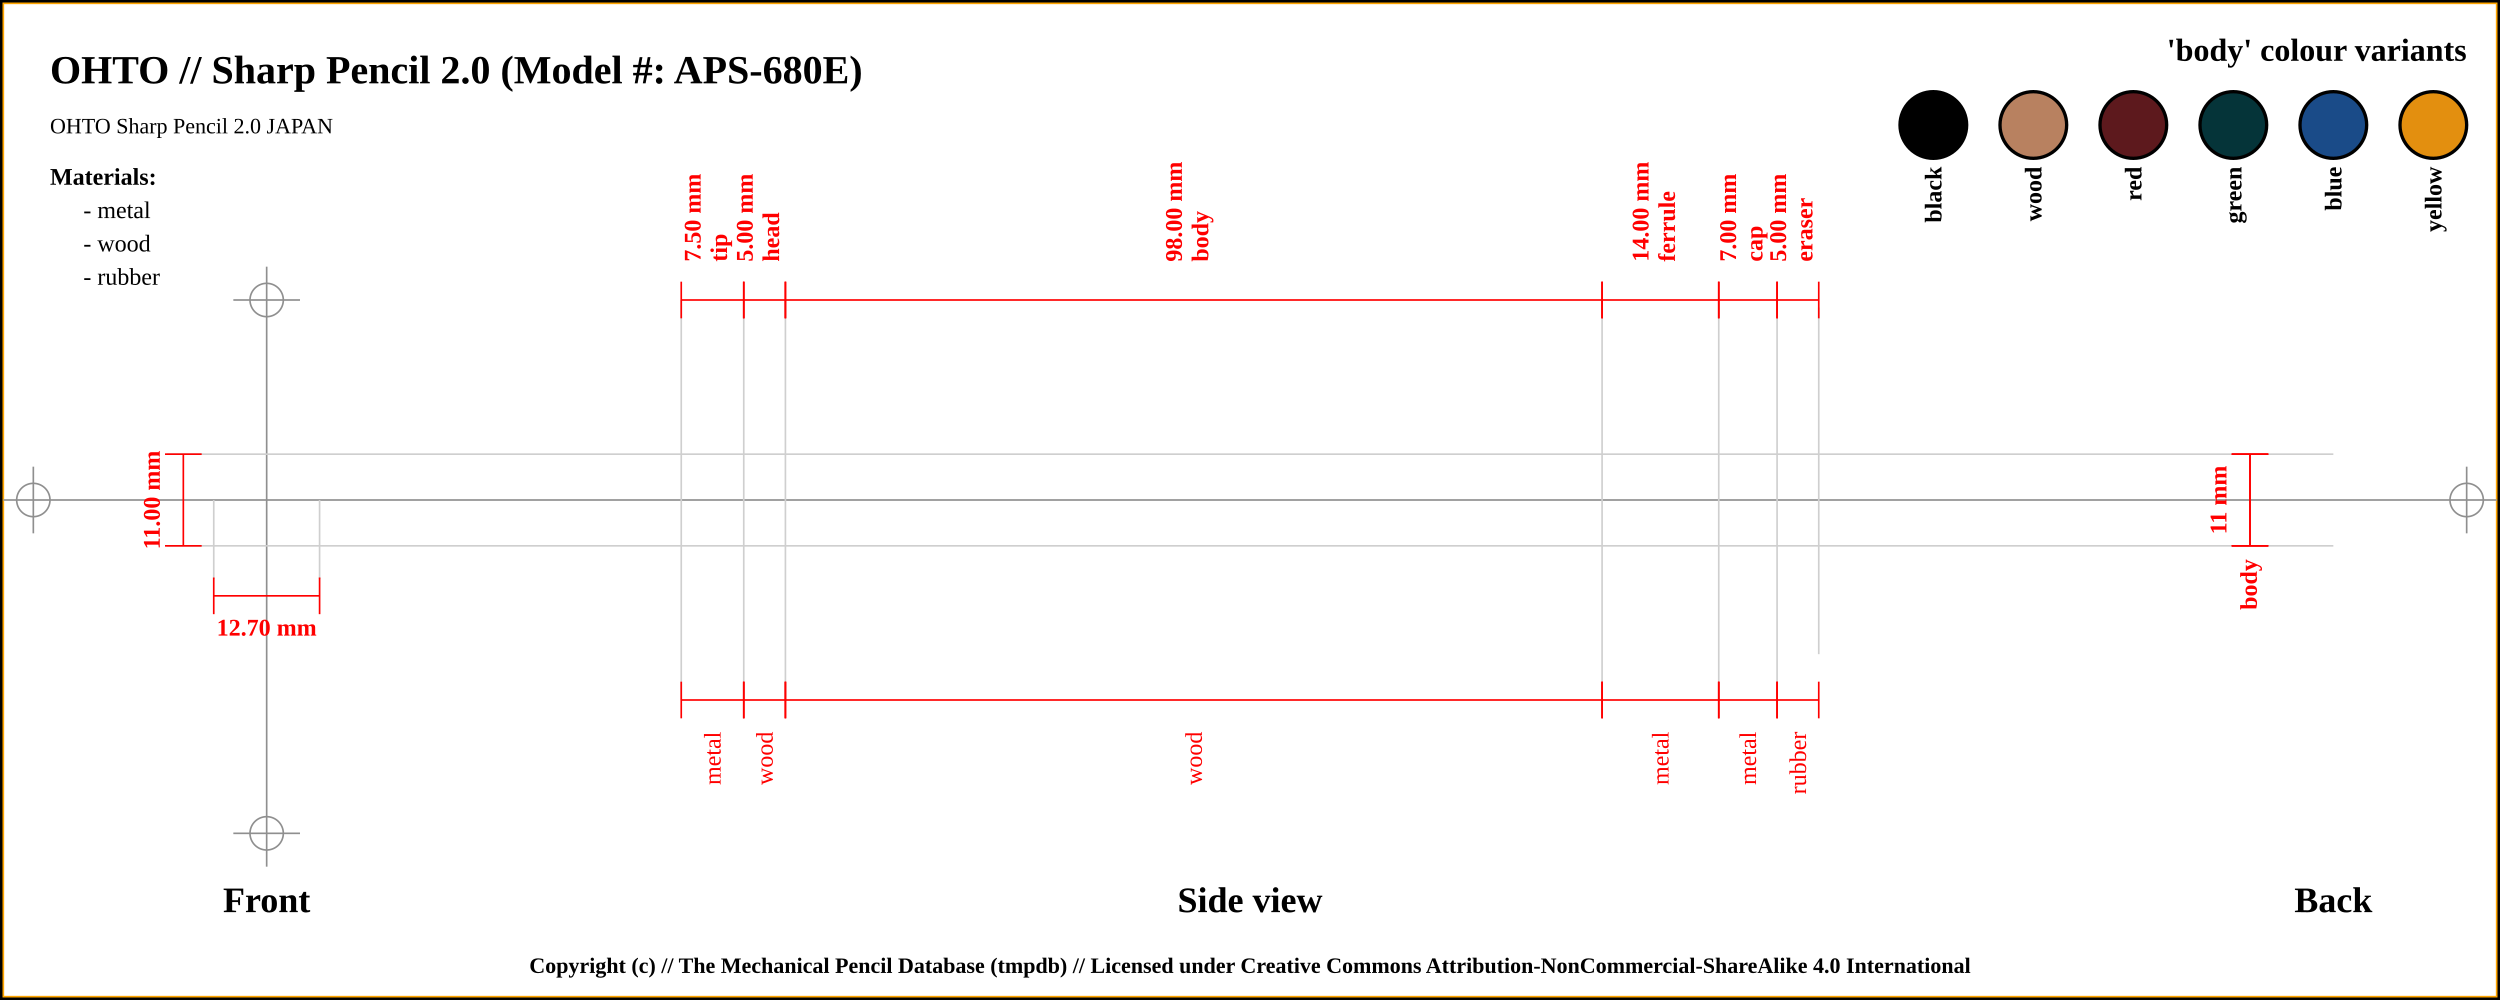
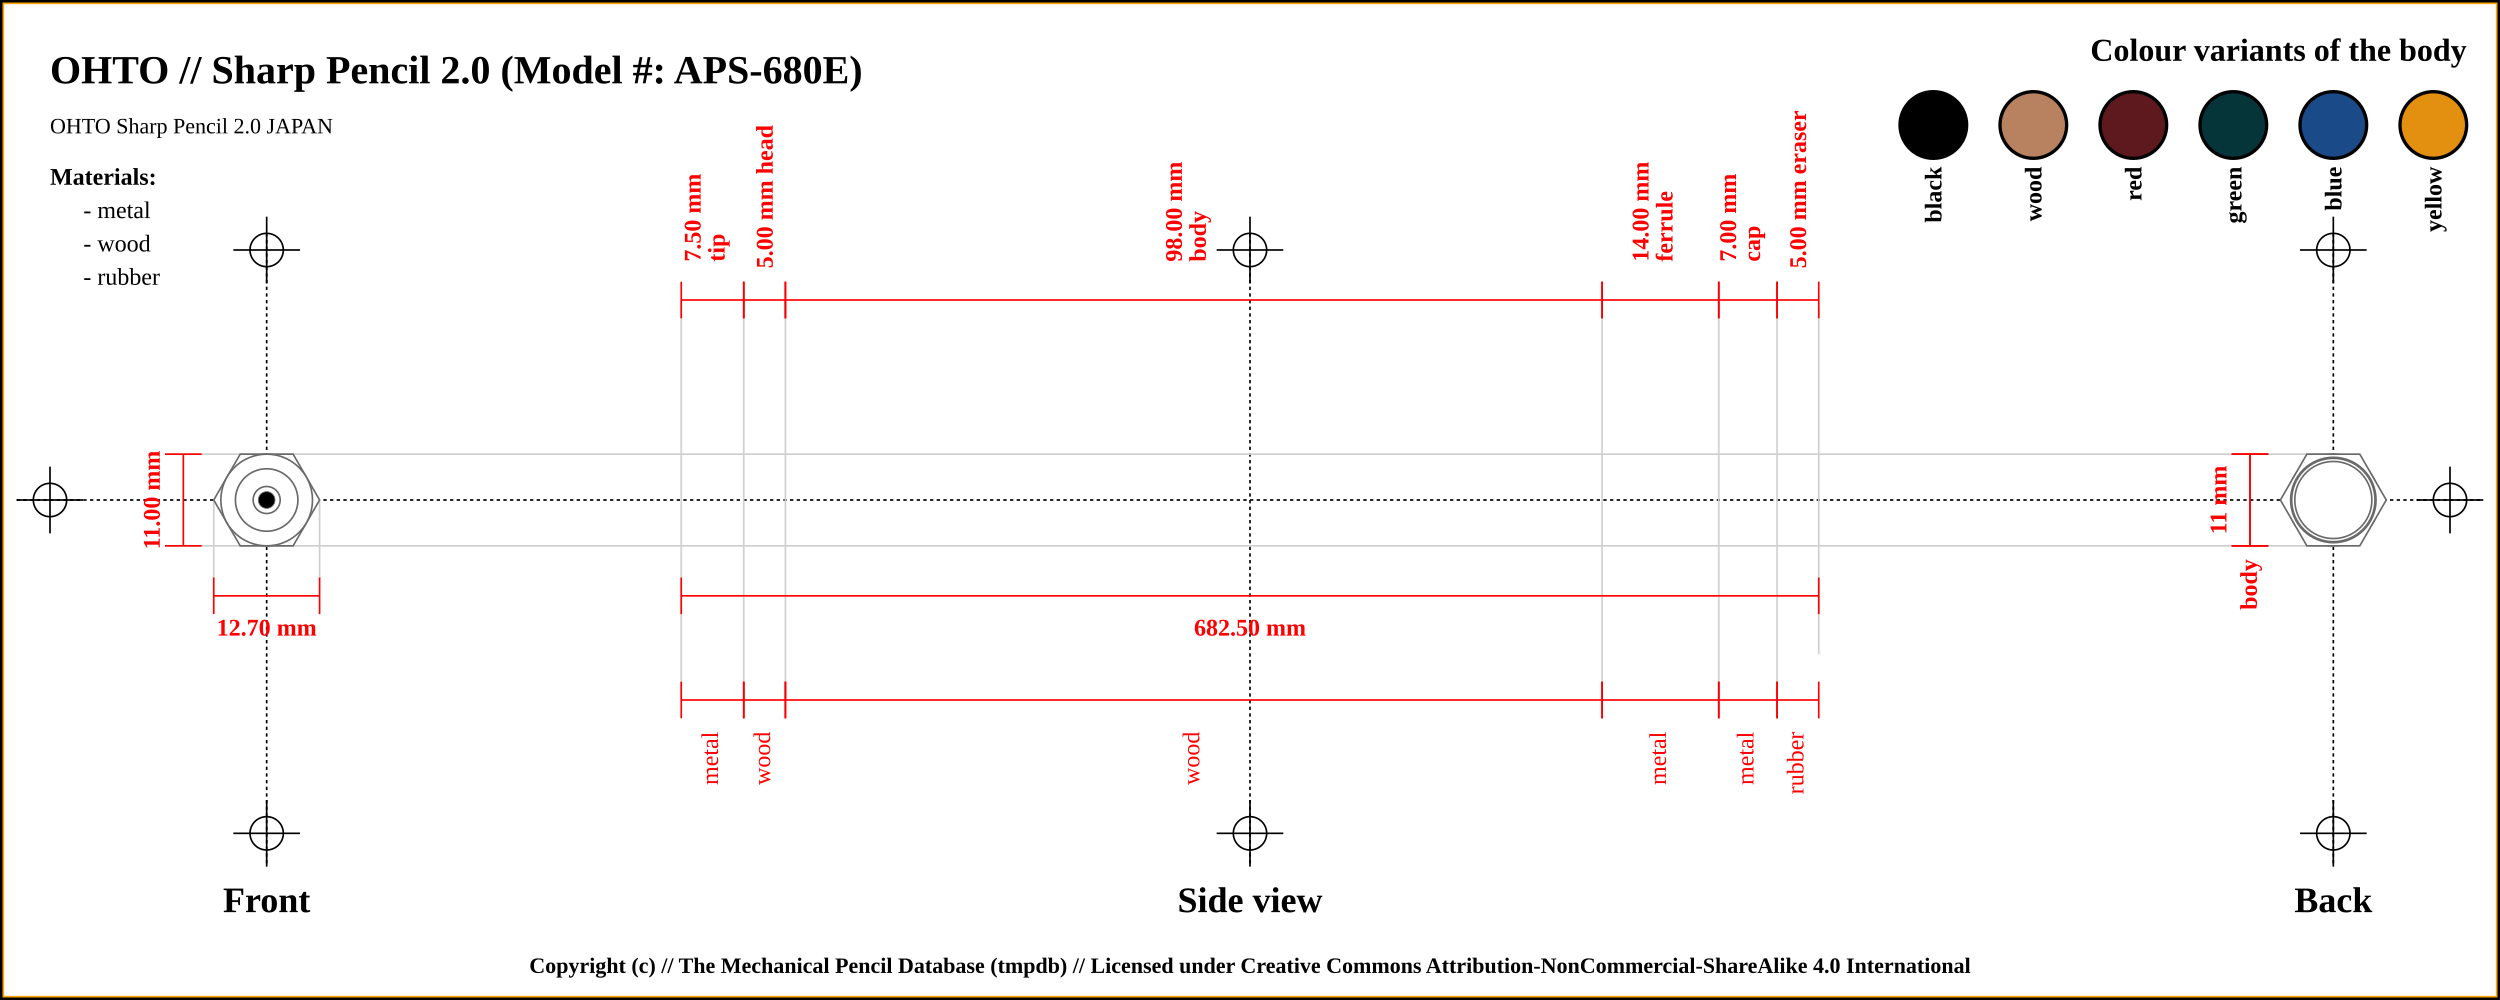
<svg xmlns="http://www.w3.org/2000/svg" width="1500" height="600">
  <pattern id="diagonalHatch" patternUnits="userSpaceOnUse" width="8" height="8">
    <rect width="6" height="6" fill="none" />
    <path stroke="dimgray" stroke-linecap="round" stroke-width="1" d="M 4,4 L 8,8" />
    <path stroke="dimgray" stroke-linecap="round" stroke-width="1" d="M 4,4 L 0,8" />
    <path stroke="gray" stroke-linecap="round" stroke-width="1" d="M 4,4 L 8,0" />
    <path stroke="gray" stroke-linecap="round" stroke-width="1" d="M 4,4 L 0,0" />
  </pattern>
  <rect x="0" y="0" width="1500" height="600" fill="white" stroke="black" stroke-width="4" />
  <rect x="2" y="2" width="1496" height="596" fill="white" stroke="orange" stroke-width="1" />
-   <line x1="2" y1="300" x2="1498" y2="300" stroke="#8f8f8f" stroke-width="1" />
-   <line x1="20" y1="280" x2="20" y2="320" stroke="#8f8f8f" stroke-width="1" />
-   <circle r="10" cx="20" cy="300" fill="none" stroke="#8f8f8f" stroke-width="1" />
-   <line x1="1480" y1="280" x2="1480" y2="320" stroke="#8f8f8f" stroke-width="1" />
-   <circle r="10" cx="1480" cy="300" fill="none" stroke="#8f8f8f" stroke-width="1" />
-   <line x1="160" y1="160" x2="160" y2="520" stroke="#8f8f8f" stroke-width="1" />
-   <circle r="10" cx="160" cy="180" fill="none" stroke="#8f8f8f" stroke-width="1" />
-   <line x1="140" y1="180" x2="180" y2="180" stroke="#8f8f8f" stroke-width="1" />
-   <circle r="10" cx="160" cy="500" fill="none" stroke="#8f8f8f" stroke-width="1" />
-   <line x1="140" y1="500" x2="180" y2="500" stroke="#8f8f8f" stroke-width="1" />
+   <line x1="10" y1="300" x2="1490" y2="300" stroke="#000000" stroke-dasharray="2" stroke-width="1" />
+   <line x1="10" y1="300" x2="50" y2="300" stroke="#000000" stroke-width="1" />
+   <line x1="30" y1="280" x2="30" y2="320" stroke="#000000" stroke-width="1" />
+   <circle r="10" cx="30" cy="300" fill="none" stroke="#000000" stroke-width="1" />
+   <line x1="1450" y1="300" x2="1490" y2="300" stroke="#000000" stroke-width="1" />
+   <line x1="1470" y1="280" x2="1470" y2="320" stroke="#000000" stroke-width="1" />
+   <circle r="10" cx="1470" cy="300" fill="none" stroke="#000000" stroke-width="1" />
+   <line x1="160" y1="140" x2="160" y2="520" stroke="#000000" stroke-dasharray="2" stroke-width="1" />
+   <line x1="140" y1="150" x2="180" y2="150" stroke="#000000" stroke-width="1" />
+   <line x1="160" y1="130" x2="160" y2="170" stroke="#000000" stroke-width="1" />
+   <circle r="10" cx="160" cy="150" fill="none" stroke="#000000" stroke-width="1" />
+   <line x1="140" y1="500" x2="180" y2="500" stroke="#000000" stroke-width="1" />
+   <line x1="160" y1="480" x2="160" y2="520" stroke="#000000" stroke-width="1" />
+   <circle r="10" cx="160" cy="500" fill="none" stroke="#000000" stroke-width="1" />
+   <line x1="750" y1="140" x2="750" y2="520" stroke="#000000" stroke-dasharray="2" stroke-width="1" />
+   <line x1="730" y1="150" x2="770" y2="150" stroke="#000000" stroke-width="1" />
+   <line x1="750" y1="130" x2="750" y2="170" stroke="#000000" stroke-width="1" />
+   <circle r="10" cx="750" cy="150" fill="none" stroke="#000000" stroke-width="1" />
+   <line x1="730" y1="500" x2="770" y2="500" stroke="#000000" stroke-width="1" />
+   <line x1="750" y1="480" x2="750" y2="520" stroke="#000000" stroke-width="1" />
+   <circle r="10" cx="750" cy="500" fill="none" stroke="#000000" stroke-width="1" />
+   <line x1="1400" y1="140" x2="1400" y2="520" stroke="#000000" stroke-dasharray="2" stroke-width="1" />
+   <line x1="1380" y1="150" x2="1420" y2="150" stroke="#000000" stroke-width="1" />
+   <line x1="1400" y1="130" x2="1400" y2="170" stroke="#000000" stroke-width="1" />
+   <circle r="10" cx="1400" cy="150" fill="none" stroke="#000000" stroke-width="1" />
+   <line x1="1380" y1="500" x2="1420" y2="500" stroke="#000000" stroke-width="1" />
+   <line x1="1400" y1="480" x2="1400" y2="520" stroke="#000000" stroke-width="1" />
+   <circle r="10" cx="1400" cy="500" fill="none" stroke="#000000" stroke-width="1" />
  <text x="30" y="50" font-size="2.0em" font-weight="bold"> OHTO // Sharp Pencil 2.0 (Model #: APS-680E)</text>
  <text x="30" y="80" font-size="1.1em"> OHTO Sharp Pencil 2.0 JAPAN</text>
-   <text x="1480" y="30" font-size="1.6em" font-weight="bold" text-anchor="end" dominant-baseline="central">'body' colour variants</text>
+   <text x="1480" y="30" font-size="1.6em" font-weight="bold" text-anchor="end" dominant-baseline="central">Colour variants of the body</text>
  <rect x="1440" y="55" width="40" rx="50%" ry="50%" height="40" stroke="black" stroke-width="2" fill="#e38f0f" />
  <text x="1460" y="100" transform="rotate(-90, 1460, 100)" font-size="1.2em" font-weight="bold" text-anchor="end" dominant-baseline="central">yellow</text>
  <rect x="1380" y="55" width="40" rx="50%" ry="50%" height="40" stroke="black" stroke-width="2" fill="#1a4b88" />
  <text x="1400" y="100" transform="rotate(-90, 1400, 100)" font-size="1.2em" font-weight="bold" text-anchor="end" dominant-baseline="central">blue</text>
  <rect x="1320" y="55" width="40" rx="50%" ry="50%" height="40" stroke="black" stroke-width="2" fill="#053439" />
  <text x="1340" y="100" transform="rotate(-90, 1340, 100)" font-size="1.2em" font-weight="bold" text-anchor="end" dominant-baseline="central">green</text>
  <rect x="1260" y="55" width="40" rx="50%" ry="50%" height="40" stroke="black" stroke-width="2" fill="#5d191d" />
  <text x="1280" y="100" transform="rotate(-90, 1280, 100)" font-size="1.2em" font-weight="bold" text-anchor="end" dominant-baseline="central">red</text>
  <rect x="1200" y="55" width="40" rx="50%" ry="50%" height="40" stroke="black" stroke-width="2" fill="#b88160" />
  <text x="1220" y="100" transform="rotate(-90, 1220, 100)" font-size="1.2em" font-weight="bold" text-anchor="end" dominant-baseline="central">wood</text>
  <rect x="1140" y="55" width="40" rx="50%" ry="50%" height="40" stroke="black" stroke-width="2" fill="black" />
  <text x="1160" y="100" transform="rotate(-90, 1160, 100)" font-size="1.2em" font-weight="bold" text-anchor="end" dominant-baseline="central">black</text>
  <text x="30" y="106" font-size="1.2em" font-weight="bold" text-anchor="start" dominant-baseline="central">Materials:</text>
  <text x="50" y="126" font-size="1.2em" text-anchor="start" dominant-baseline="central"> - metal</text>
  <text x="50" y="146" font-size="1.2em" text-anchor="start" dominant-baseline="central"> - wood</text>
  <text x="50" y="166" font-size="1.2em" text-anchor="start" dominant-baseline="central"> - rubber</text>
  <line x1="100" y1="272.5" x2="1400" y2="272.5" stroke="#cfcfcf" stroke-width="1" />
  <line x1="100" y1="327.5" x2="1400" y2="327.5" stroke="#cfcfcf" stroke-width="1" />
  <line x1="128.246" y1="300" x2="128.246" y2="347.5" stroke="#cfcfcf" stroke-width="1" />
  <line x1="191.754" y1="300" x2="191.754" y2="347.5" stroke="#cfcfcf" stroke-width="1" />
  <line x1="408.75" y1="180" x2="408.75" y2="420" stroke="#cfcfcf" stroke-width="1" />
  <line x1="446.25" y1="180" x2="446.25" y2="420" stroke="#cfcfcf" stroke-width="1" />
  <line x1="471.25" y1="180" x2="471.25" y2="420" stroke="#cfcfcf" stroke-width="1" />
  <line x1="961.25" y1="180" x2="961.25" y2="420" stroke="#cfcfcf" stroke-width="1" />
  <line x1="1031.25" y1="180" x2="1031.25" y2="420" stroke="#cfcfcf" stroke-width="1" />
  <line x1="1066.25" y1="180" x2="1066.25" y2="420" stroke="#cfcfcf" stroke-width="1" />
  <line x1="1091.25" y1="184.5" x2="1091.25" y2="392.5" stroke="#cfcfcf" stroke-width="1" />
  <text x="160" y="540" font-size="1.8em" font-weight="bold" text-anchor="middle" dominant-baseline="central">Front</text>
  <text x="750" y="540" font-size="1.8em" font-weight="bold" text-anchor="middle" dominant-baseline="central">Side view</text>
  <text x="1400" y="540" font-size="1.8em" font-weight="bold" text-anchor="middle" dominant-baseline="central">Back</text>
  <line x1="99" y1="272.5" x2="121" y2="272.5" stroke="red" stroke-width="1" />
  <line x1="110" y1="272.5" x2="110" y2="327.5" stroke="red" stroke-width="1" />
  <line x1="99" y1="327.5" x2="121" y2="327.5" stroke="red" stroke-width="1" />
  <text x="91" y="300" transform="rotate(-90, 91, 300)" font-size="1.2em" font-weight="bold" text-anchor="middle" dominant-baseline="central" fill="red">11.00 mm</text>
  <line x1="128.246" y1="346.5" x2="128.246" y2="368.5" stroke="red" stroke-width="1" />
  <line x1="128.246" y1="357.5" x2="191.754" y2="357.5" stroke="red" stroke-width="1" />
  <line x1="191.754" y1="346.5" x2="191.754" y2="368.5" stroke="red" stroke-width="1" />
  <text x="160" y="376.5" font-size="1.2em" font-weight="bold" text-anchor="middle" dominant-baseline="central" fill="red">
    <tspan x="160" dy="0">12.70 mm</tspan>
  </text>
  <line x1="408.75" y1="169" x2="408.75" y2="191" stroke="red" stroke-width="1" />
  <line x1="408.75" y1="180" x2="446.25" y2="180" stroke="red" stroke-width="1" />
  <line x1="446.25" y1="169" x2="446.25" y2="191" stroke="red" stroke-width="1" />
  <text x="427.5" y="161" font-size="1.2em" transform="rotate(-90, 415.5, 161)" font-weight="bold" text-anchor="start" dominant-baseline="central" fill="red">
    <tspan x="419.5" dy="0">7.50 mm</tspan>
-     <tspan x="419.5" dy="1.1em">tip</tspan>
+     <tspan x="419.5" dy="1em">tip</tspan>
  </text>
  <line x1="446.25" y1="169" x2="446.25" y2="191" stroke="red" stroke-width="1" />
  <line x1="446.25" y1="180" x2="471.25" y2="180" stroke="red" stroke-width="1" />
  <line x1="471.25" y1="169" x2="471.25" y2="191" stroke="red" stroke-width="1" />
-   <text x="458.75" y="161" font-size="1.2em" transform="rotate(-90, 446.75, 161)" font-weight="bold" text-anchor="start" dominant-baseline="central" fill="red">
-     <tspan x="450.75" dy="0">5.00 mm</tspan>
-     <tspan x="450.75" dy="1.1em">head</tspan>
+   <text x="458.75" y="161" font-size="1.2em" transform="rotate(-90, 458.75, 161)" font-weight="bold" text-anchor="start" dominant-baseline="central" fill="red">
+     <tspan x="458.75" dy="0">5.00 mm head</tspan>
  </text>
  <line x1="471.25" y1="169" x2="471.25" y2="191" stroke="red" stroke-width="1" />
  <line x1="471.25" y1="180" x2="961.25" y2="180" stroke="red" stroke-width="1" />
  <line x1="961.25" y1="169" x2="961.25" y2="191" stroke="red" stroke-width="1" />
  <text x="716.25" y="161" font-size="1.2em" transform="rotate(-90, 704.25, 161)" font-weight="bold" text-anchor="start" dominant-baseline="central" fill="red">
    <tspan x="708.25" dy="0">98.00 mm</tspan>
-     <tspan x="708.25" dy="1.1em">body</tspan>
+     <tspan x="708.25" dy="1em">body</tspan>
  </text>
  <line x1="961.25" y1="169" x2="961.25" y2="191" stroke="red" stroke-width="1" />
  <line x1="961.25" y1="180" x2="1031.25" y2="180" stroke="red" stroke-width="1" />
  <line x1="1031.25" y1="169" x2="1031.25" y2="191" stroke="red" stroke-width="1" />
  <text x="996.25" y="161" font-size="1.2em" transform="rotate(-90, 984.25, 161)" font-weight="bold" text-anchor="start" dominant-baseline="central" fill="red">
    <tspan x="988.25" dy="0">14.00 mm</tspan>
-     <tspan x="988.25" dy="1.1em">ferrule</tspan>
+     <tspan x="988.25" dy="1em">ferrule</tspan>
  </text>
  <line x1="1031.25" y1="169" x2="1031.25" y2="191" stroke="red" stroke-width="1" />
  <line x1="1031.25" y1="180" x2="1066.25" y2="180" stroke="red" stroke-width="1" />
  <line x1="1066.25" y1="169" x2="1066.25" y2="191" stroke="red" stroke-width="1" />
  <text x="1048.75" y="161" font-size="1.2em" transform="rotate(-90, 1036.75, 161)" font-weight="bold" text-anchor="start" dominant-baseline="central" fill="red">
    <tspan x="1040.75" dy="0">7.00 mm</tspan>
-     <tspan x="1040.75" dy="1.1em">cap</tspan>
+     <tspan x="1040.75" dy="1em">cap</tspan>
  </text>
  <line x1="1066.25" y1="169" x2="1066.25" y2="191" stroke="red" stroke-width="1" />
  <line x1="1066.25" y1="180" x2="1091.25" y2="180" stroke="red" stroke-width="1" />
  <line x1="1091.25" y1="169" x2="1091.25" y2="191" stroke="red" stroke-width="1" />
-   <text x="1078.75" y="161" font-size="1.2em" transform="rotate(-90, 1066.75, 161)" font-weight="bold" text-anchor="start" dominant-baseline="central" fill="red">
-     <tspan x="1070.75" dy="0">5.00 mm</tspan>
-     <tspan x="1070.75" dy="1.1em">eraser</tspan>
+   <text x="1078.75" y="161" font-size="1.2em" transform="rotate(-90, 1078.75, 161)" font-weight="bold" text-anchor="start" dominant-baseline="central" fill="red">
+     <tspan x="1078.75" dy="0">5.00 mm eraser</tspan>
+   </text>
+   <line x1="408.75" y1="346.5" x2="408.75" y2="368.5" stroke="red" stroke-width="1" />
+   <line x1="408.75" y1="357.5" x2="1091.25" y2="357.5" stroke="red" stroke-width="1" />
+   <line x1="1091.25" y1="346.5" x2="1091.25" y2="368.5" stroke="red" stroke-width="1" />
+   <text x="750" y="376.5" font-size="1.2em" font-weight="bold" text-anchor="middle" dominant-baseline="central" fill="red">
+     <tspan x="750" dy="0">682.50 mm</tspan>
  </text>
  <line x1="408.75" y1="409" x2="408.75" y2="431" stroke="red" stroke-width="1" />
  <line x1="408.75" y1="420" x2="446.25" y2="420" stroke="red" stroke-width="1" />
  <line x1="446.25" y1="409" x2="446.25" y2="431" stroke="red" stroke-width="1" />
-   <text x="427.5" y="439" font-size="1.2em" transform="rotate(-90, 427.5, 439)" text-anchor="end" dominant-baseline="central" fill="red">
+   <text x="427.5" y="439" font-size="1.2em" transform="rotate(-90, 427.5, 439)" text-anchor="end" dominant-baseline="middle" fill="red">
    <tspan x="427.5" dy="0">metal</tspan>
  </text>
  <line x1="446.25" y1="409" x2="446.25" y2="431" stroke="red" stroke-width="1" />
  <line x1="446.25" y1="420" x2="471.25" y2="420" stroke="red" stroke-width="1" />
  <line x1="471.25" y1="409" x2="471.25" y2="431" stroke="red" stroke-width="1" />
-   <text x="458.75" y="439" font-size="1.2em" transform="rotate(-90, 458.75, 439)" text-anchor="end" dominant-baseline="central" fill="red">
+   <text x="458.75" y="439" font-size="1.2em" transform="rotate(-90, 458.75, 439)" text-anchor="end" dominant-baseline="middle" fill="red">
    <tspan x="458.75" dy="0">wood</tspan>
  </text>
  <line x1="471.25" y1="409" x2="471.25" y2="431" stroke="red" stroke-width="1" />
  <line x1="471.25" y1="420" x2="961.25" y2="420" stroke="red" stroke-width="1" />
  <line x1="961.25" y1="409" x2="961.25" y2="431" stroke="red" stroke-width="1" />
-   <text x="716.25" y="439" font-size="1.2em" transform="rotate(-90, 716.25, 439)" text-anchor="end" dominant-baseline="central" fill="red">
+   <text x="716.25" y="439" font-size="1.2em" transform="rotate(-90, 716.25, 439)" text-anchor="end" dominant-baseline="middle" fill="red">
    <tspan x="716.25" dy="0">wood</tspan>
  </text>
  <line x1="961.25" y1="409" x2="961.25" y2="431" stroke="red" stroke-width="1" />
  <line x1="961.25" y1="420" x2="1031.25" y2="420" stroke="red" stroke-width="1" />
  <line x1="1031.25" y1="409" x2="1031.25" y2="431" stroke="red" stroke-width="1" />
-   <text x="996.25" y="439" font-size="1.2em" transform="rotate(-90, 996.25, 439)" text-anchor="end" dominant-baseline="central" fill="red">
+   <text x="996.25" y="439" font-size="1.2em" transform="rotate(-90, 996.25, 439)" text-anchor="end" dominant-baseline="middle" fill="red">
    <tspan x="996.25" dy="0">metal</tspan>
  </text>
  <line x1="1031.25" y1="409" x2="1031.25" y2="431" stroke="red" stroke-width="1" />
  <line x1="1031.25" y1="420" x2="1066.25" y2="420" stroke="red" stroke-width="1" />
  <line x1="1066.25" y1="409" x2="1066.25" y2="431" stroke="red" stroke-width="1" />
-   <text x="1048.75" y="439" font-size="1.2em" transform="rotate(-90, 1048.75, 439)" text-anchor="end" dominant-baseline="central" fill="red">
+   <text x="1048.75" y="439" font-size="1.2em" transform="rotate(-90, 1048.75, 439)" text-anchor="end" dominant-baseline="middle" fill="red">
    <tspan x="1048.75" dy="0">metal</tspan>
  </text>
  <line x1="1066.25" y1="409" x2="1066.25" y2="431" stroke="red" stroke-width="1" />
  <line x1="1066.25" y1="420" x2="1091.25" y2="420" stroke="red" stroke-width="1" />
  <line x1="1091.25" y1="409" x2="1091.25" y2="431" stroke="red" stroke-width="1" />
-   <text x="1078.75" y="439" font-size="1.2em" transform="rotate(-90, 1078.75, 439)" text-anchor="end" dominant-baseline="central" fill="red">
+   <text x="1078.75" y="439" font-size="1.2em" transform="rotate(-90, 1078.75, 439)" text-anchor="end" dominant-baseline="middle" fill="red">
    <tspan x="1078.75" dy="0">rubber</tspan>
  </text>
  <line x1="1339" y1="272.5" x2="1361" y2="272.5" stroke="red" stroke-width="1" />
  <line x1="1350" y1="272.5" x2="1350" y2="327.5" stroke="red" stroke-width="1" />
  <line x1="1339" y1="327.5" x2="1361" y2="327.5" stroke="red" stroke-width="1" />
  <text x="1331" y="300" transform="rotate(-90, 1331, 300)" font-size="1.2em" font-weight="bold" text-anchor="middle" dominant-baseline="central" fill="red">11 mm</text>
  <line x1="1339" y1="272.5" x2="1361" y2="272.5" stroke="red" stroke-width="1" />
  <line x1="1350" y1="272.5" x2="1350" y2="327.5" stroke="red" stroke-width="1" />
  <line x1="1339" y1="327.5" x2="1361" y2="327.5" stroke="red" stroke-width="1" />
  <text x="1350" y="335.5" transform="rotate(-90, 1350, 335.5)" font-weight="bold" font-size="1.2em" text-anchor="end" dominant-baseline="middle" fill="red">body</text>
+   <circle r="23.125" cx="160" cy="300" fill="white" stroke="dimgray" stroke-width="1" />
+   <circle r="25" cx="160" cy="300" fill="white" stroke="dimgray" stroke-width="1" />
+   <circle r="23.125" cx="160" cy="300" fill="white" stroke="dimgray" stroke-width="1" />
+   <circle r="25.625" cx="160" cy="300" fill="white" stroke="dimgray" stroke-width="1" />
+   <polygon points="144.123,272.5 175.877,272.5 191.754,300 175.877,327.5 144.123,327.5 128.246,300 " stroke="dimgray" stroke-width="1" fill="white" />
+   <circle r="20" cx="160" cy="300" stroke="dimgray" stroke-width="1" fill="white" />
+   <circle r="27.5" cx="160" cy="300" stroke="dimgray" stroke-width="1" fill="white" />
+   <circle r="8.125" cx="160" cy="300" stroke="dimgray" stroke-width="1" fill="white" />
+   <circle r="18.75" cx="160" cy="300" stroke="dimgray" stroke-width="1" fill="white" />
+   <circle r="8.125" cx="160" cy="300" fill="white" stroke="dimgray" stroke-width="1" />
+   <circle r="5" cx="160" cy="300" fill="black" stroke="dimgray" stroke-width="0.5" />
+   <circle r="8.125" cx="1400" cy="300" fill="white" stroke="dimgray" stroke-width="1" />
+   <circle r="8.125" cx="1400" cy="300" stroke="dimgray" stroke-width="1" fill="white" />
+   <circle r="18.75" cx="1400" cy="300" stroke="dimgray" stroke-width="1" fill="white" />
+   <circle r="20" cx="1400" cy="300" stroke="dimgray" stroke-width="1" fill="white" />
+   <circle r="27.5" cx="1400" cy="300" stroke="dimgray" stroke-width="1" fill="white" />
+   <polygon points="1384.123,272.5 1415.877,272.5 1431.754,300 1415.877,327.5 1384.123,327.5 1368.246,300 " stroke="dimgray" stroke-width="1" fill="white" />
+   <circle r="25.625" cx="1400" cy="300" fill="white" stroke="dimgray" stroke-width="1" />
+   <circle r="23.125" cx="1400" cy="300" fill="white" stroke="dimgray" stroke-width="1" />
+   <circle r="25" cx="1400" cy="300" fill="white" stroke="dimgray" stroke-width="1" />
+   <circle r="23.125" cx="1400" cy="300" fill="white" stroke="dimgray" stroke-width="1" />
  <text x="50%" y="580" font-size="1.1em" font-weight="bold" text-anchor="middle" dominant-baseline="middle">Copyright (c) // The Mechanical Pencil Database (tmpdb) // Licensed under Creative Commons Attribution-NonCommercial-ShareAlike 4.0 International</text>
</svg>
